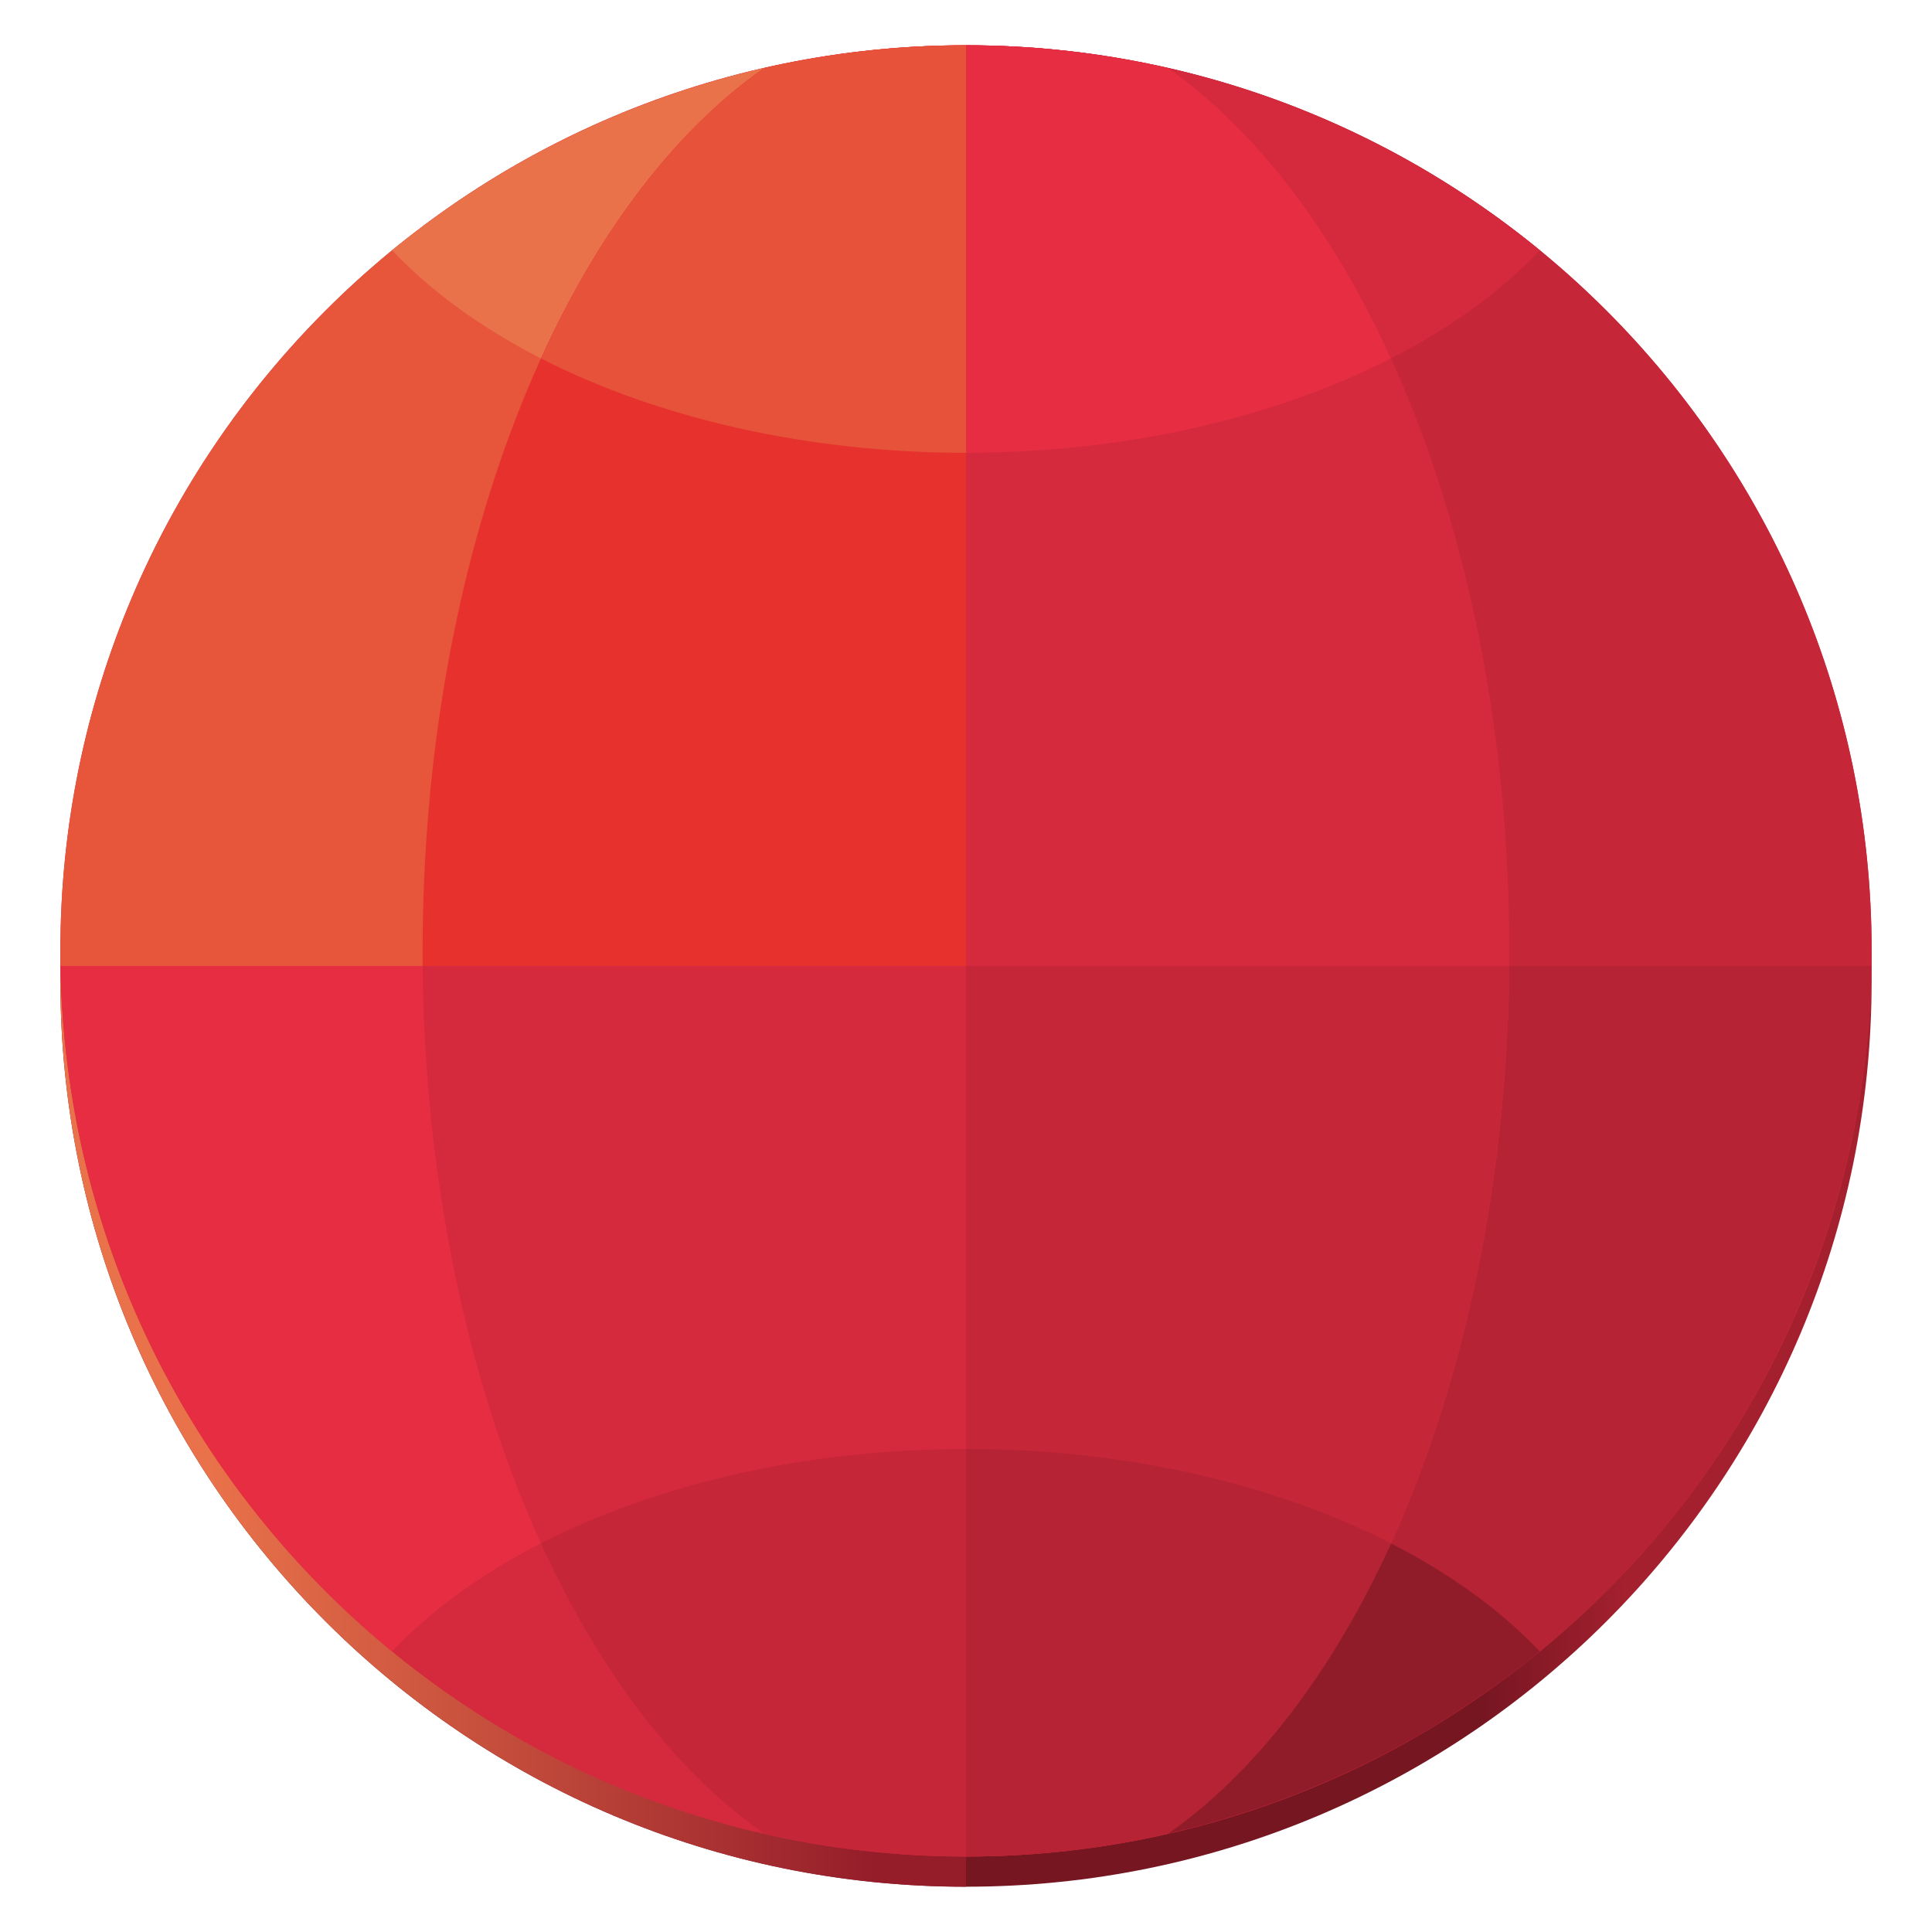
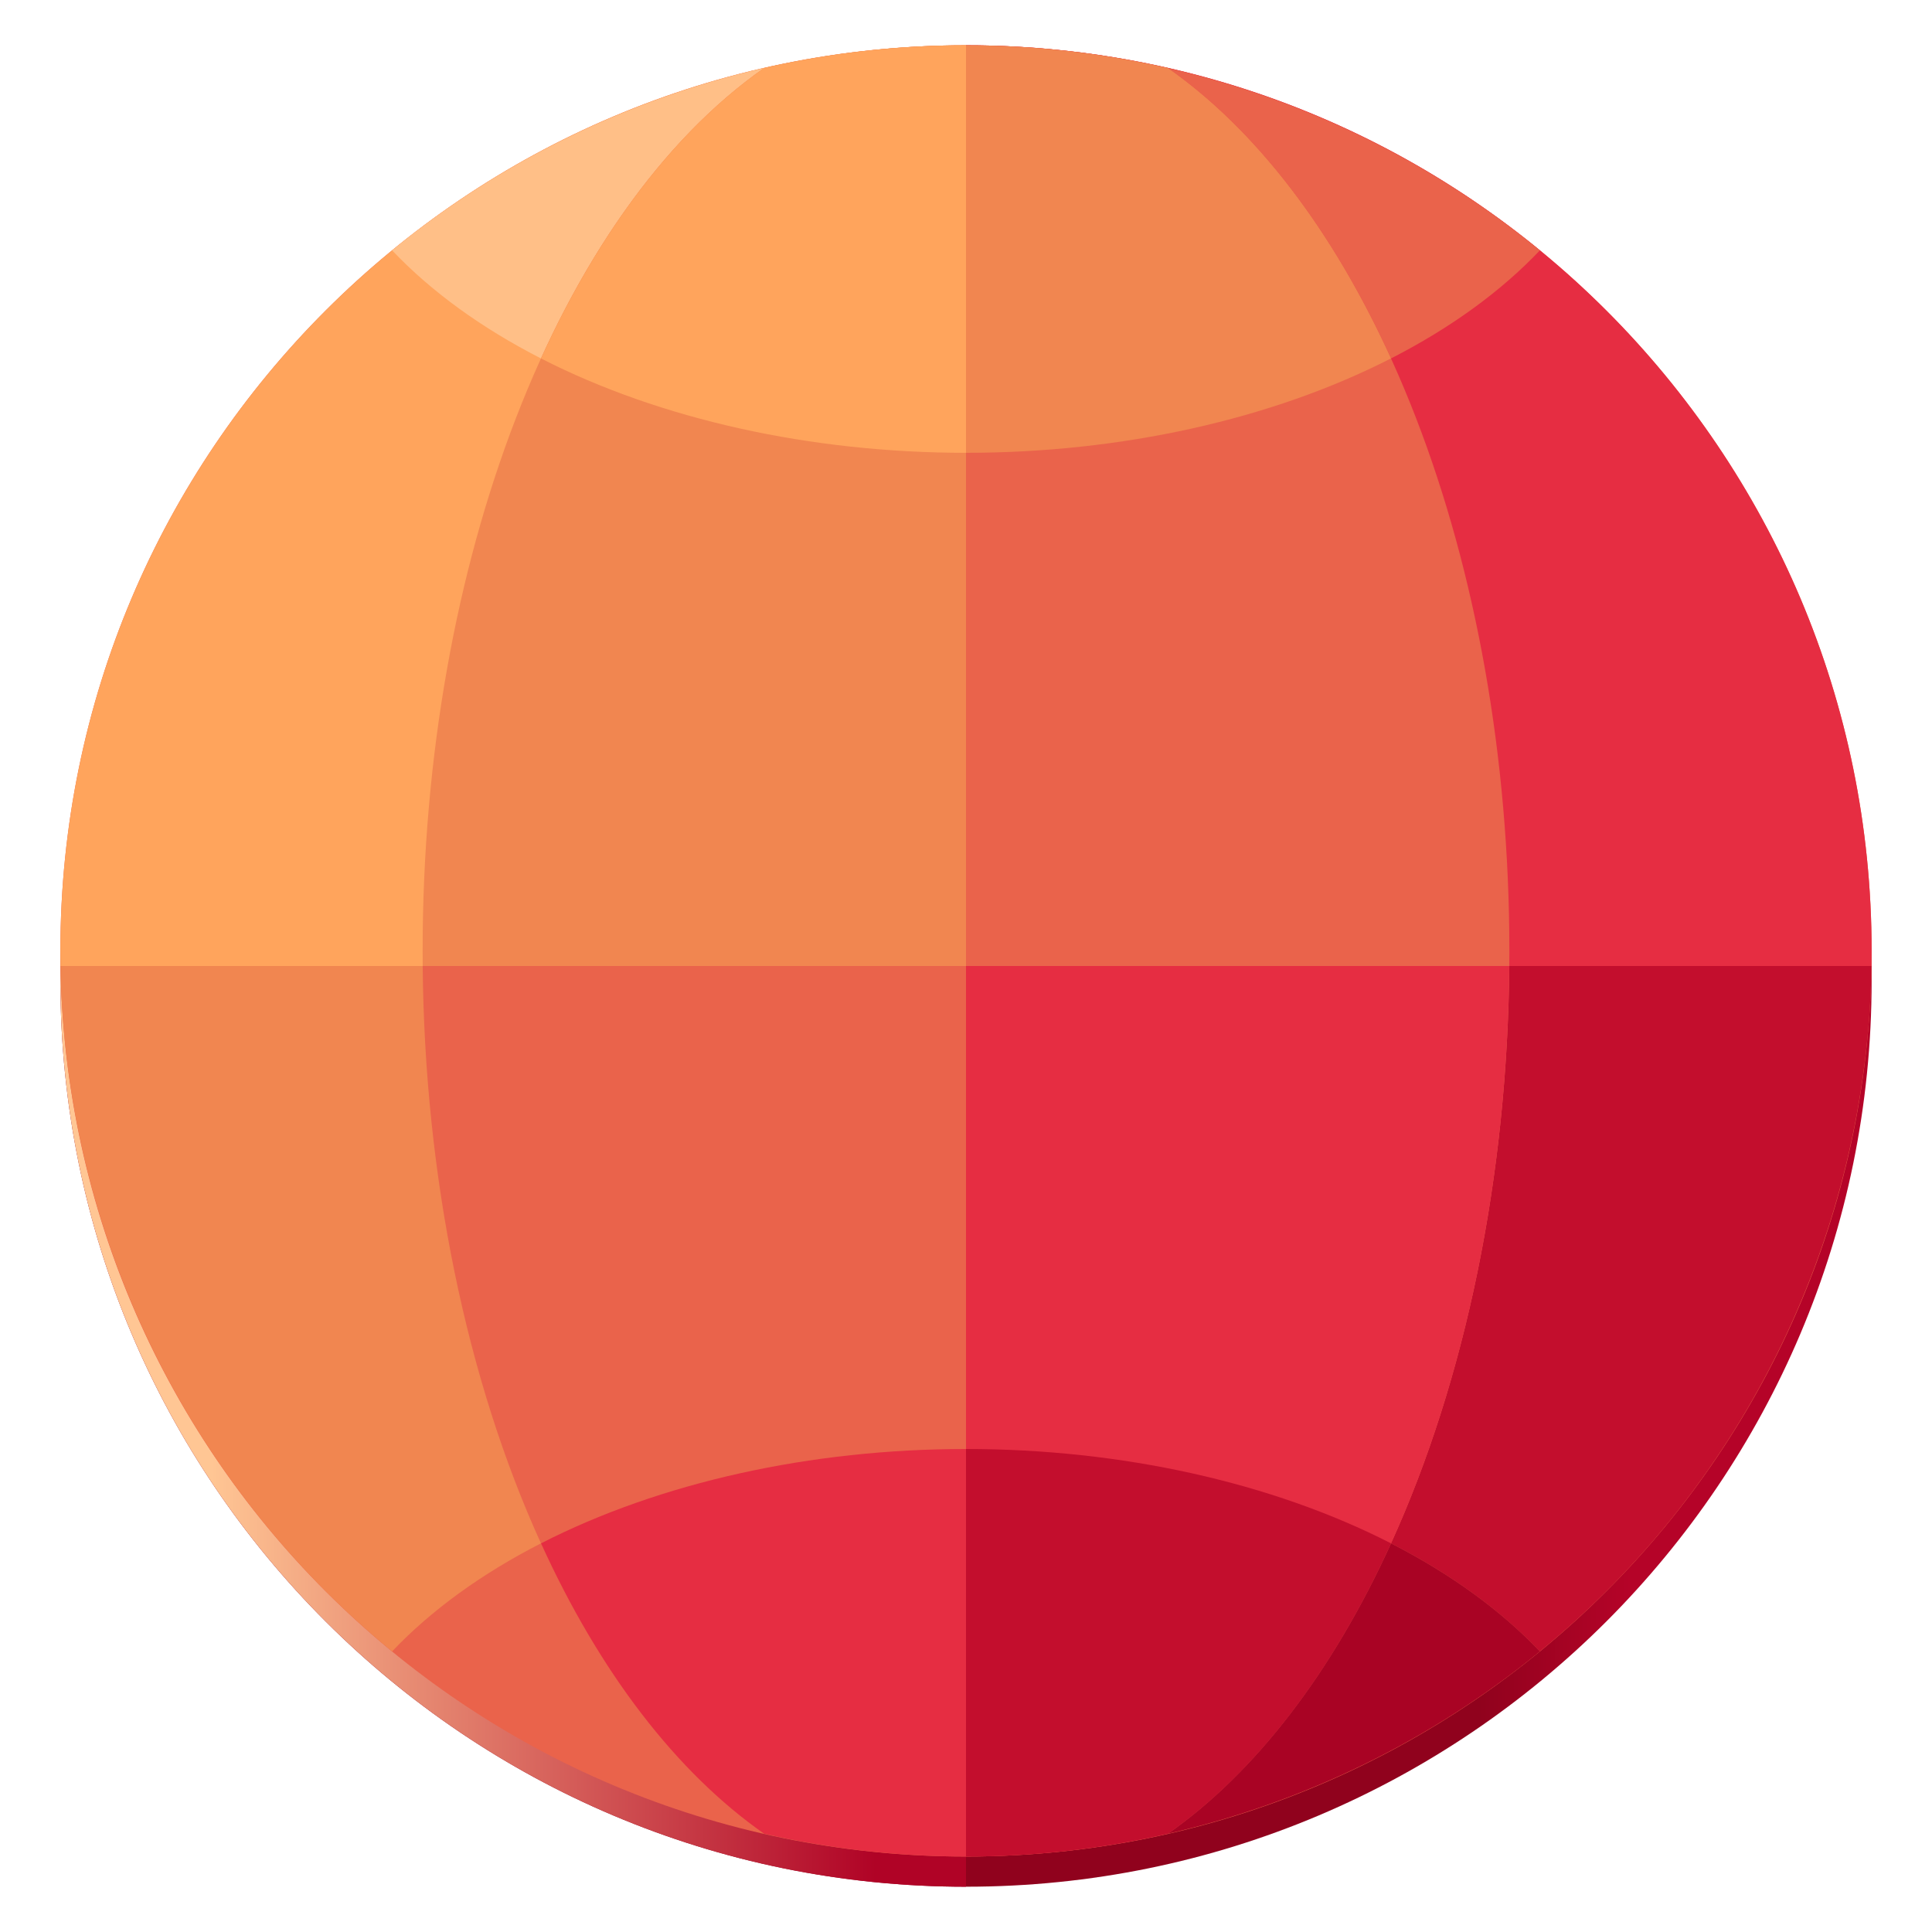
<svg xmlns="http://www.w3.org/2000/svg" height="128px" viewBox="0 0 128 128" width="128px" version="1.1" id="svg28">
  <defs id="defs28" />
  <linearGradient id="a" gradientUnits="userSpaceOnUse" x1="98" x2="108" y1="112" y2="112">
-     <stop offset="0" stop-color="#751621" id="stop1" />
-     <stop offset="1" stop-color="#a5202f" id="stop2" />
+     <stop offset="0" stop-color="#90021d" id="stop1" />
+     <stop offset="1" stop-color="#b50328" id="stop2" />
  </linearGradient>
  <linearGradient id="b" gradientTransform="matrix(0 -1 1 0 -157 121)" gradientUnits="userSpaceOnUse" x1="1" x2="1" y1="215" y2="171">
-     <stop offset="0" stop-color="#951d2a" id="stop3" />
-     <stop offset="1" stop-color="#89eda9" id="stop4" style="stop-color:#e9724a;stop-opacity:1;" />
+     <stop offset="0" stop-color="#b00326" id="stop3" />
+     <stop offset="1" stop-color="#ffc694" id="stop4" style="stop-color:#ffc694;stop-opacity:1;" />
  </linearGradient>
  <filter id="c" height="1" width="1" x="0" y="0">
    <feColorMatrix in="SourceGraphic" type="matrix" values="0 0 0 0 1 0 0 0 0 1 0 0 0 0 1 0 0 0 1 0" id="feColorMatrix4" />
  </filter>
  <mask id="d">
    <g filter="url(#c)" id="g4">
      <rect fill-opacity="0.5" height="128" width="128" id="rect4" />
    </g>
  </mask>
  <clipPath id="e">
    <rect height="152" width="192" id="rect5" />
  </clipPath>
  <mask id="f">
    <g filter="url(#c)" id="g6">
      <rect fill-opacity="0.5" height="128" width="128" id="rect6" />
    </g>
  </mask>
  <clipPath id="g">
    <rect height="152" width="192" id="rect7" />
  </clipPath>
  <mask id="h">
    <g filter="url(#c)" id="g8">
      <rect fill-opacity="0.5" height="128" width="128" id="rect8" />
    </g>
  </mask>
  <clipPath id="i">
    <rect height="152" width="192" id="rect9" />
  </clipPath>
  <path d="m 64 5 c 33.137 0 60 26.863 60 60 s -26.863 60 -60 60 s -60 -26.863 -60 -60 s 26.863 -60 60 -60 z m 0 0" fill="url(#a)" id="path9" />
  <path d="m 64 5 c -33.137 0 -60 26.863 -60 60 s 26.863 60 60 60 z m 0 0" fill="url(#b)" id="path10" />
-   <path d="m 124 63 c 0 33.137 -26.863 60 -60 60 s -60 -26.863 -60 -60 s 26.863 -60 60 -60 s 60 26.863 60 60 z m 0 0" fill="#d5293d" id="path11" />
-   <path d="m 28.004 64 c 0.125 13.914 2.883 27.367 7.836 38.25 c -3.941 2.016 -7.281 4.441 -9.863 7.16 c -13.641 -11.172 -21.676 -27.781 -21.969 -45.41 z m 0 0" fill="#E62D42" id="path12" />
-   <path d="m 64 96 v 27 c -4.5 0 -8.988 -0.508 -13.375 -1.512 c -5.801 -4.059 -10.895 -10.691 -14.781 -19.238 c 7.902 -4.039 17.867 -6.25 28.156 -6.25 z m 0 0" fill="#c52638" id="path13" />
-   <path d="m 99.996 64 c -0.125 13.914 -2.883 27.367 -7.84 38.25 c 3.945 2.016 7.281 4.441 9.863 7.16 c 13.641 -11.172 21.676 -27.781 21.973 -45.41 z m 0 0" fill="#b52334" id="path14" />
-   <path d="m 64 64 v 59 c 4.5 0 8.988 -0.508 13.375 -1.512 c 13.473 -9.434 22.391 -32.098 22.621 -57.488 z m 0 0" fill="#c52638" id="path15" />
-   <path d="m 64 96 v 27 c 4.5 0 8.988 -0.508 13.375 -1.512 c 5.801 -4.059 10.895 -10.691 14.781 -19.238 c -7.902 -4.039 -17.867 -6.25 -28.156 -6.25 z m 0 0" fill="#b52334" id="path16" />
-   <path d="m 92.16 102.25 c -3.891 8.547 -8.984 15.176 -14.781 19.238 c 9.035 -2.066 17.473 -6.203 24.645 -12.078 c -2.582 -2.719 -5.922 -5.145 -9.863 -7.16 z m 0 0" fill="#851a26" id="path17" style="fill:#911c29;fill-opacity:1" />
-   <path d="m 64 3 c -33.137 0 -60 26.863 -60 60 c 0 0.332 0.004 0.668 0.008 1 h 59.992 z m 0 0" fill="#e73b4f" id="path18" style="fill:#e7553b;fill-opacity:1" />
-   <path d="m 50.625 4.508 c -9.039 2.07 -17.477 6.203 -24.648 12.078 c 2.582 2.723 5.922 5.145 9.867 7.164 c 3.891 -8.551 8.984 -15.18 14.781 -19.242 z m 0 0" fill="#e94a5c" id="path19" style="fill:#e9724a;fill-opacity:1" />
-   <path d="m 64 3 c -4.5 0 -8.984 0.508 -13.375 1.508 c -13.664 9.57 -22.625 32.734 -22.625 58.492 c 0 0.332 0 0.668 0.004 1 h 35.996 z m 0 0" fill="#E62D42" id="path20" style="fill:#e6312d;fill-opacity:1" />
-   <path d="m 64 3 c -4.5 0 -8.984 0.508 -13.375 1.508 c -5.797 4.062 -10.891 10.691 -14.781 19.242 c 7.906 4.039 17.867 6.25 28.156 6.25 z m 0 0" fill="#e73b4f" id="path21" style="fill:#e7523b;fill-opacity:1" />
-   <path d="m 64 3 c 33.137 0 60 26.863 60 60 c 0 0.332 -0.004 0.668 -0.008 1 h -59.992 z m 0 0" fill="#c52638" id="path22" />
-   <path d="m 77.375 4.508 c 9.039 2.07 17.477 6.203 24.648 12.078 c -2.582 2.723 -5.922 5.145 -9.863 7.16 c -3.895 -8.547 -8.988 -15.176 -14.785 -19.238 z m 0 0" fill="#d5293d" id="path23" />
-   <path d="m 64 3 c 4.5 0 8.988 0.508 13.375 1.508 c 13.664 9.57 22.625 32.734 22.625 58.492 c 0 0.332 0 0.668 -0.004 1 h -35.996 z m 0 0" fill="#d5293d" id="path24" />
-   <path d="m 64 3 c 4.5 0 8.988 0.508 13.375 1.508 c 5.797 4.062 10.891 10.691 14.781 19.238 c -7.906 4.043 -17.867 6.254 -28.156 6.254 z m 0 0" fill="#E62D42" id="path25" />
+   <path d="m 124 63 c 0 33.137 -26.863 60 -60 60 s -60 -26.863 -60 -60 s 26.863 -60 60 -60 s 60 26.863 60 60 z m 0 0" fill="#ea634b" id="path11" />
+   <path d="m 28.004 64 c 0.125 13.914 2.883 27.367 7.836 38.25 c -3.941 2.016 -7.281 4.441 -9.863 7.16 c -13.641 -11.172 -21.676 -27.781 -21.969 -45.41 z m 0 0" fill="#f18650" id="path12" />
+   <path d="m 64 96 v 27 c -4.5 0 -8.988 -0.508 -13.375 -1.512 c -5.801 -4.059 -10.895 -10.691 -14.781 -19.238 c 7.902 -4.039 17.867 -6.25 28.156 -6.25 z m 0 0" fill="#e62d42" id="path13" />
+   <path d="m 99.996 64 c -0.125 13.914 -2.883 27.367 -7.84 38.25 c 3.945 2.016 7.281 4.441 9.863 7.16 c 13.641 -11.172 21.676 -27.781 21.973 -45.41 z m 0 0" fill="#c30e2d" id="path14" />
+   <path d="m 64 64 v 59 c 4.5 0 8.988 -0.508 13.375 -1.512 c 13.473 -9.434 22.391 -32.098 22.621 -57.488 z m 0 0" fill="#e62d42" id="path15" />
+   <path d="m 64 96 v 27 c 4.5 0 8.988 -0.508 13.375 -1.512 c 5.801 -4.059 10.895 -10.691 14.781 -19.238 c -7.902 -4.039 -17.867 -6.25 -28.156 -6.25 z m 0 0" fill="#c30e2d" id="path16" />
+   <path d="m 92.16 102.25 c -3.891 8.547 -8.984 15.176 -14.781 19.238 c 9.035 -2.066 17.473 -6.203 24.645 -12.078 c -2.582 -2.719 -5.922 -5.145 -9.863 -7.16 z m 0 0" fill="#a90324" id="path17" style="fill:#a90324;fill-opacity:1" />
+   <path d="m 64 3 c -33.137 0 -60 26.863 -60 60 c 0 0.332 0.004 0.668 0.008 1 h 59.992 z m 0 0" fill="#ffa45c" id="path18" style="fill:#ffa45c;fill-opacity:1" />
+   <path d="m 50.625 4.508 c -9.039 2.07 -17.477 6.203 -24.648 12.078 c 2.582 2.723 5.922 5.145 9.867 7.164 c 3.891 -8.551 8.984 -15.18 14.781 -19.242 z m 0 0" fill="#ffbf87" id="path19" style="fill:#ffbf87;fill-opacity:1" />
+   <path d="m 64 3 c -4.5 0 -8.984 0.508 -13.375 1.508 c -13.664 9.57 -22.625 32.734 -22.625 58.492 c 0 0.332 0 0.668 0.004 1 h 35.996 z m 0 0" fill="#f18650" id="path20" style="fill:#f18650;fill-opacity:1" />
+   <path d="m 64 3 c -4.5 0 -8.984 0.508 -13.375 1.508 c -5.797 4.062 -10.891 10.691 -14.781 19.242 c 7.906 4.039 17.867 6.25 28.156 6.25 z m 0 0" fill="#ffa45c" id="path21" style="fill:#ffa45c;fill-opacity:1" />
+   <path d="m 64 3 c 33.137 0 60 26.863 60 60 c 0 0.332 -0.004 0.668 -0.008 1 h -59.992 z m 0 0" fill="#e62d42" id="path22" />
+   <path d="m 77.375 4.508 c 9.039 2.07 17.477 6.203 24.648 12.078 c -2.582 2.723 -5.922 5.145 -9.863 7.16 c -3.895 -8.547 -8.988 -15.176 -14.785 -19.238 z m 0 0" fill="#ea634b" id="path23" />
+   <path d="m 64 3 c 4.5 0 8.988 0.508 13.375 1.508 c 13.664 9.57 22.625 32.734 22.625 58.492 c 0 0.332 0 0.668 -0.004 1 h -35.996 z m 0 0" fill="#ea634b" id="path24" />
+   <path d="m 64 3 c 4.5 0 8.988 0.508 13.375 1.508 c 5.797 4.062 10.891 10.691 14.781 19.238 c -7.906 4.043 -17.867 6.254 -28.156 6.254 z m 0 0" fill="#f18650" id="path25" />
  <g clip-path="url(#e)" mask="url(#d)" transform="matrix(1 0 0 1 -8 -16)" id="g26">
    <path d="m 169.5 24 v 1 h 13 v -1 z m 0 0" fill="#2e3436" id="path26" />
  </g>
  <g clip-path="url(#g)" mask="url(#f)" transform="matrix(1 0 0 1 -8 -16)" id="g27">
    <path d="m 169.5 21 v 1 h 13 v -1 z m 0 0" fill="#2e3436" id="path27" />
  </g>
  <g clip-path="url(#i)" mask="url(#h)" transform="matrix(1 0 0 1 -8 -16)" id="g28">
    <path d="m 169.5 27 v 1 h 13 v -1 z m 0 0" fill="#2e3436" id="path28" />
  </g>
</svg>
